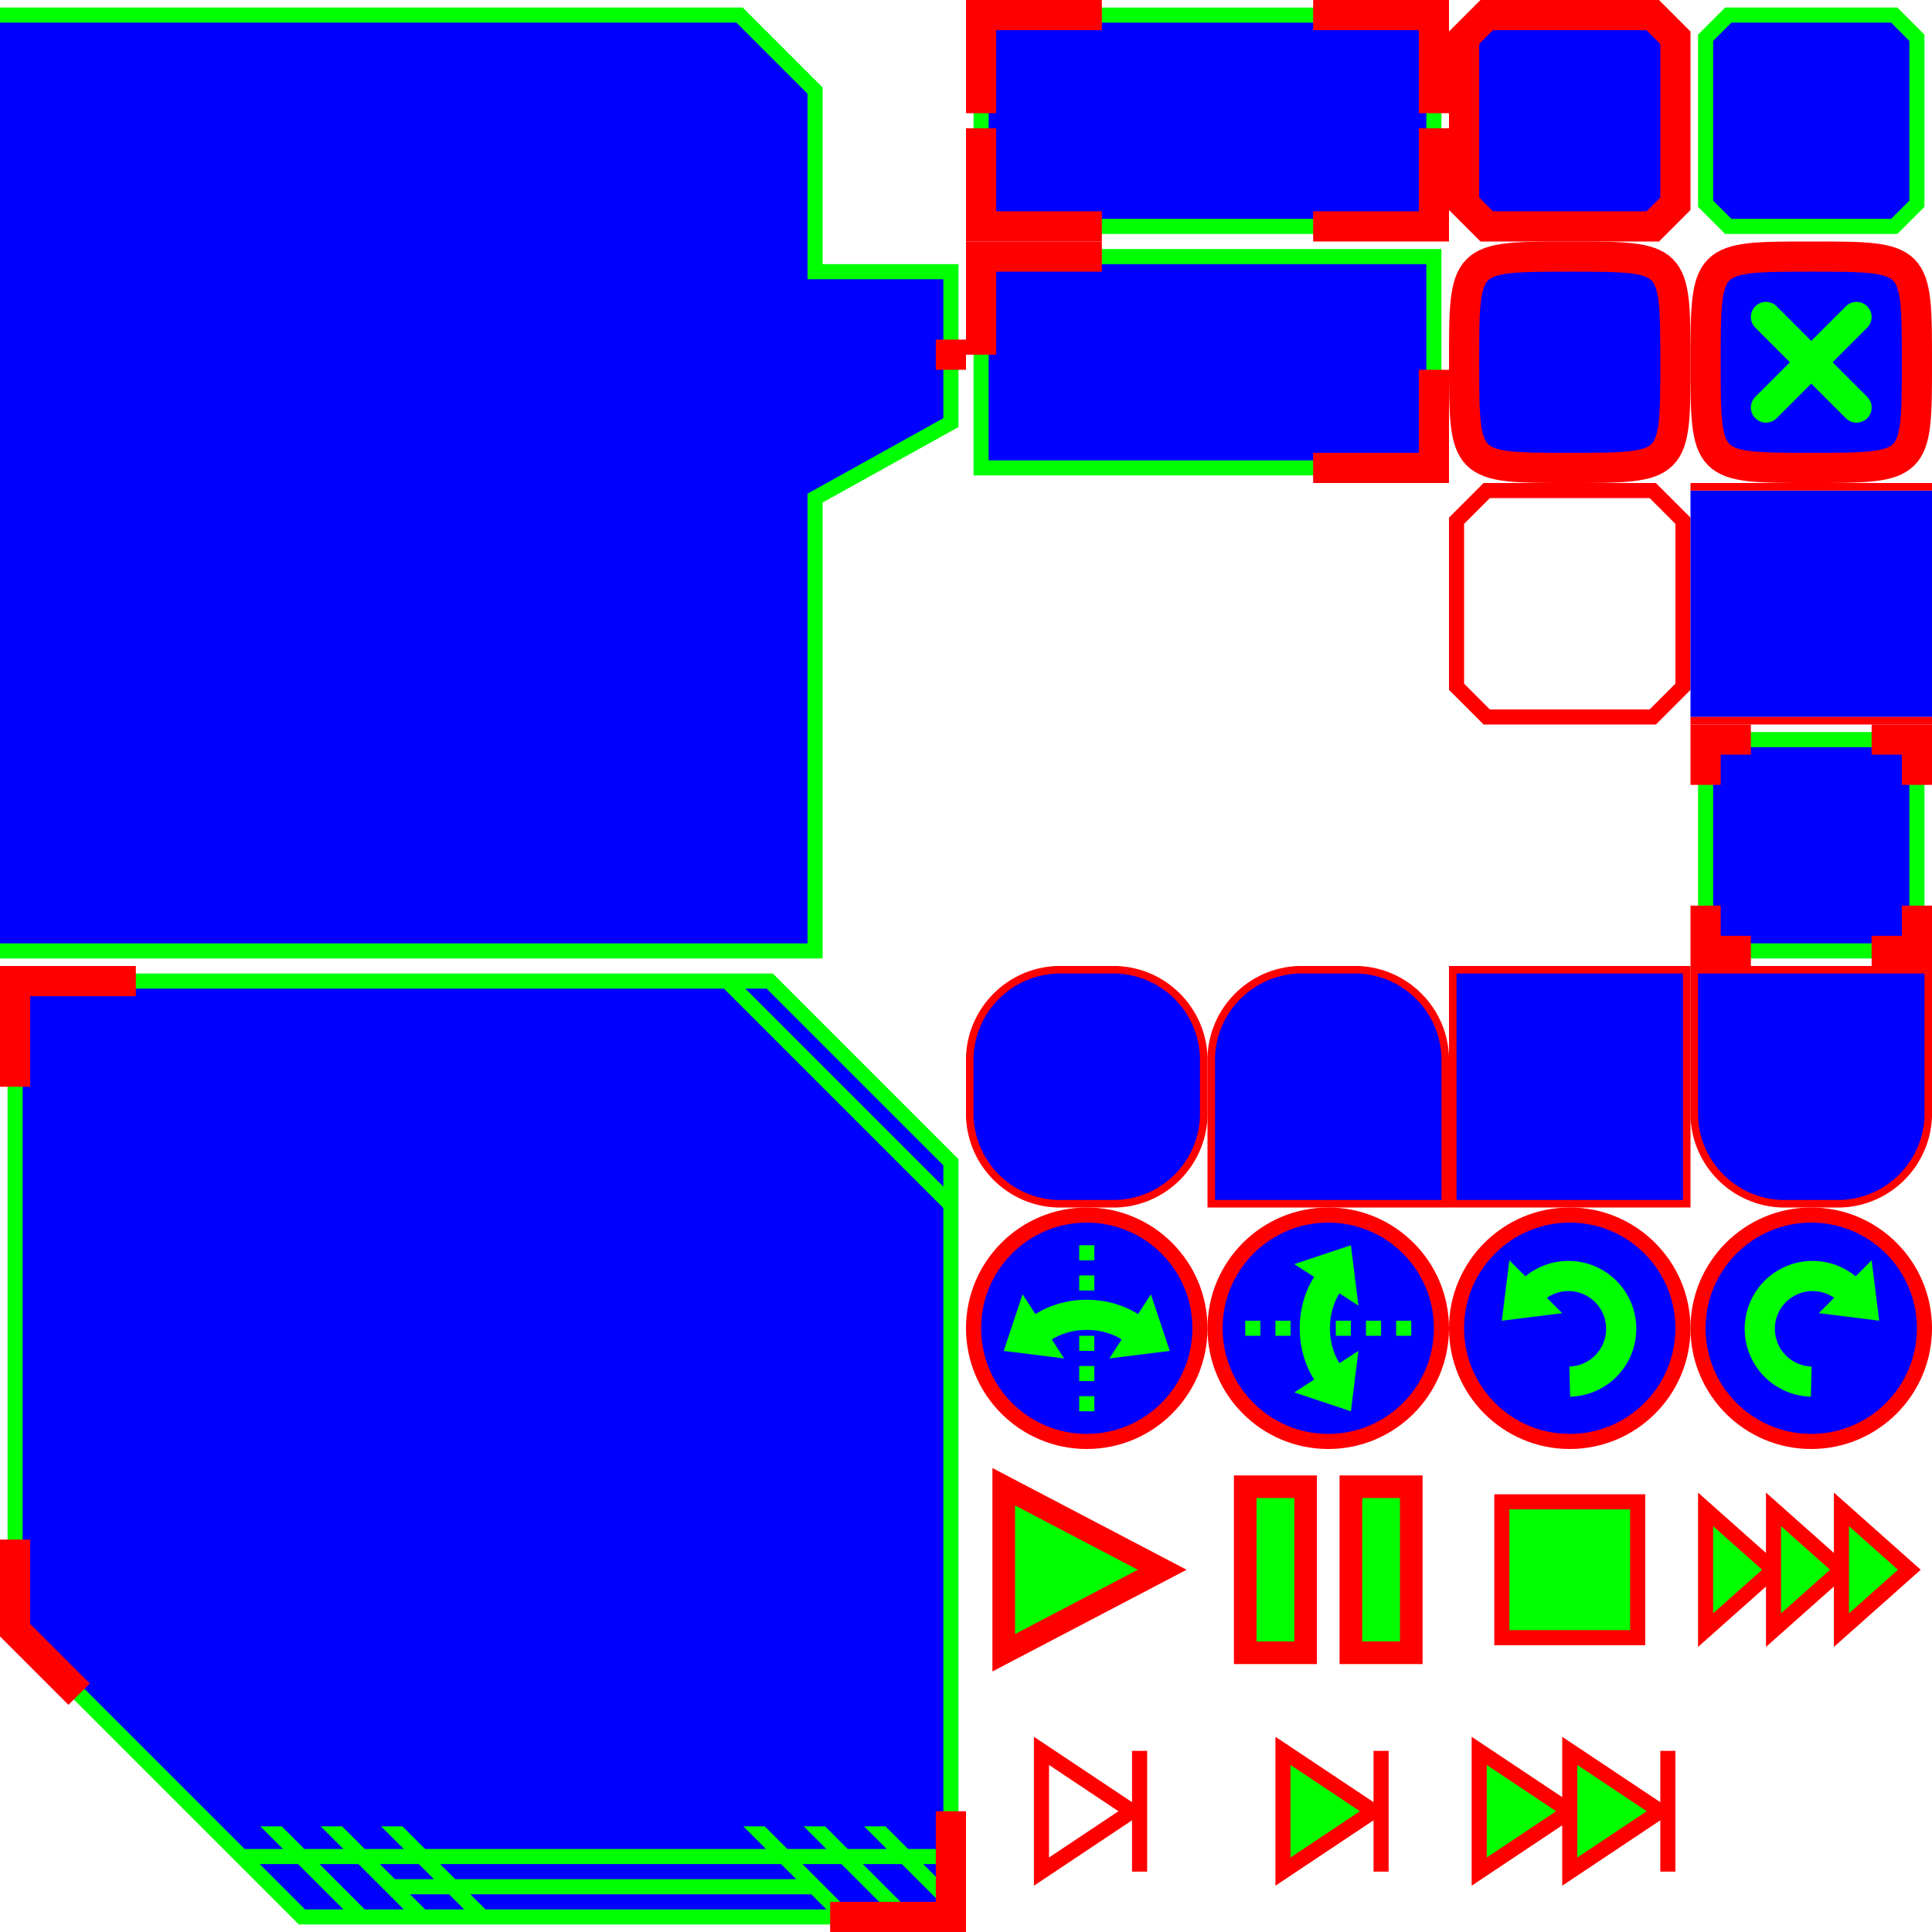
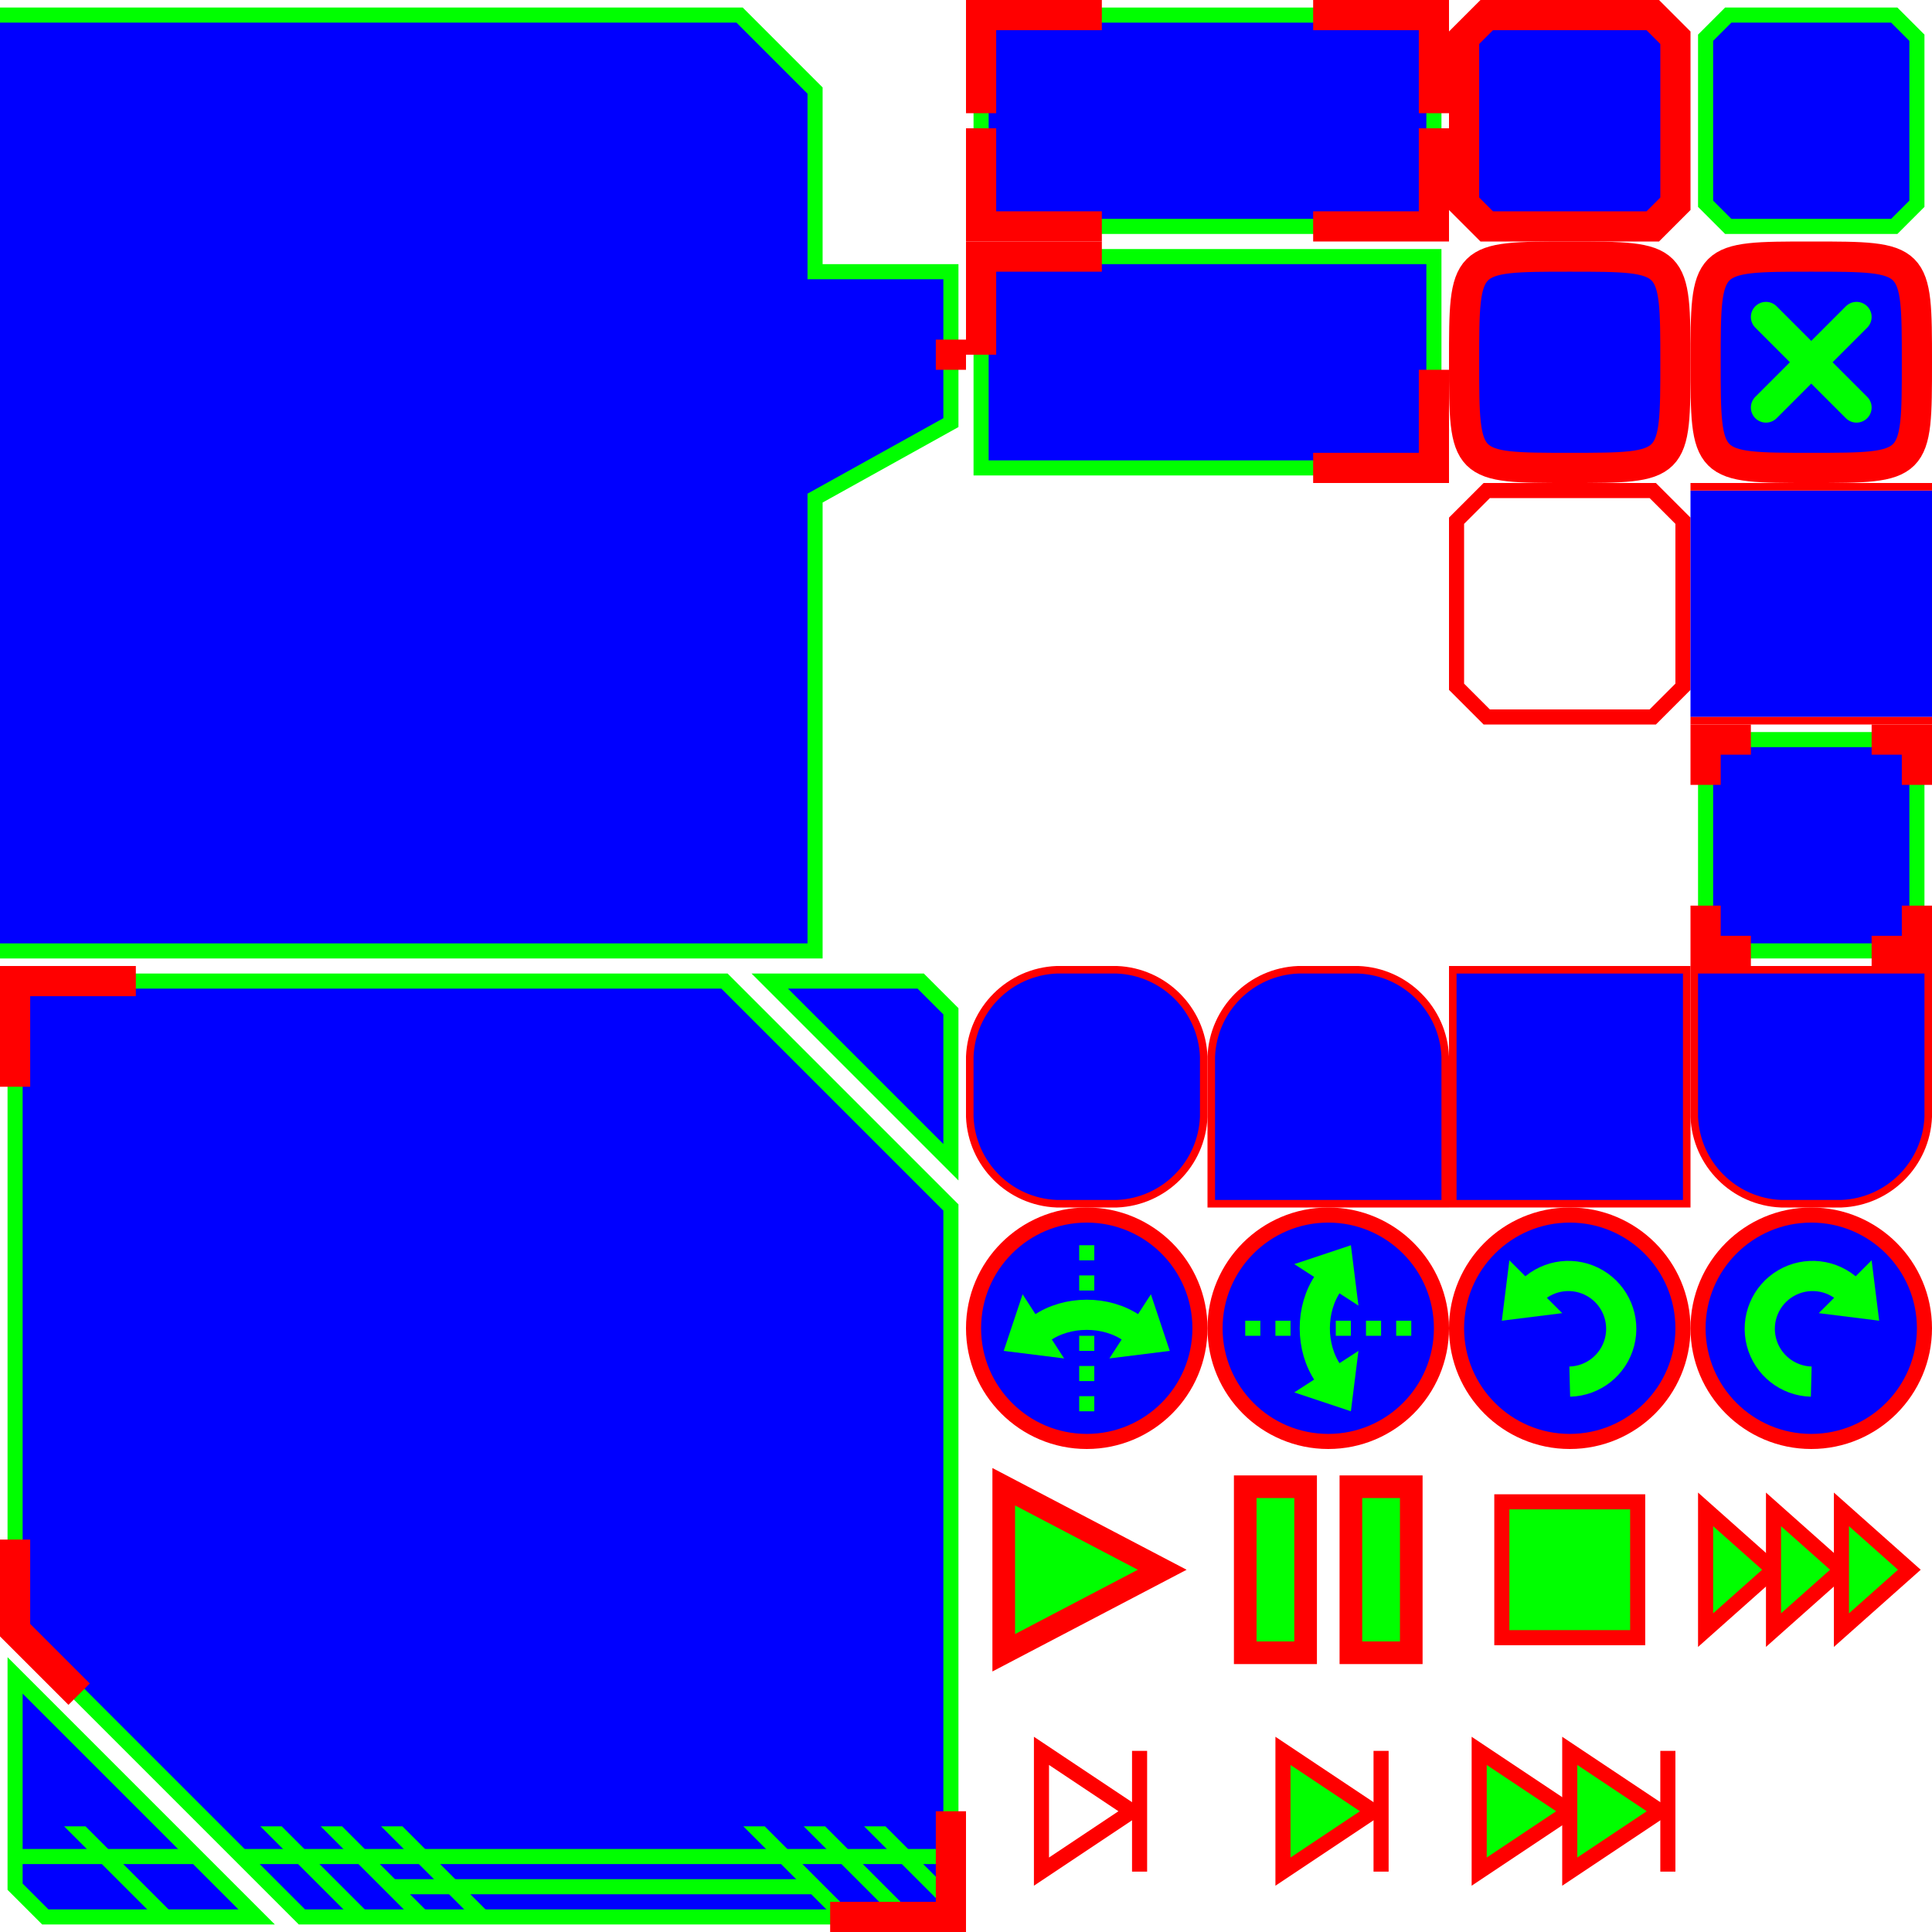
<svg xmlns="http://www.w3.org/2000/svg" version="1.1" width="256" height="256">
  <g transform="translate(0, 0)">
    <path d="M 0,2 L 98,2 L 108,12 V 36 l 18,0 v 20 l -18,10 L 108,126 L 0,126" fill="#00f" stroke="#0f0" stroke-width="2" />
    <path d="M 126,45 v 4" fill="none" stroke="#f00" stroke-width="4" />
  </g>
  <g transform="translate(0, 128)">
-     <path d="M 2,2 H 102 L 126,26 V 126 H 40 L 2,88 z" fill="#00f" stroke="#0f0" stroke-width="2" />
+     <g fill="#00f" stroke="#0f0" stroke-width="2">
+       <path d="M 2,2 H 96 L 126,32 V 126 H 40 L 2,88 Z" />
+       <path d="M 34,126 H 6 L 2,122 V 94 Z" />
+       <path d="M 102,2 H 122 L 126,6 V 26 Z" />
+     </g>
    <g fill="none" stroke="#0f0" stroke-width="2">
+       <path d="M 2,118 H 26" />
      <path d="M 32,118 H 126" />
      <path d="M 52,122 H 108" />
-       <path d="M 96.343,2 L 126,31.657" />
    </g>
    <g transform="translate(38.5, 126) skewX(45) scale(1,12)" fill="#0f0" stroke="none">
+       <rect x="-18" y="-1" width="2.828" height="1" />
      <rect x="8" y="-1" width="2.828" height="1" />
      <rect x="16" y="-1" width="2.828" height="1" />
      <rect x="24" y="-1" width="2.828" height="1" />
      <rect x="72" y="-1" width="2.828" height="1" />
      <rect x="80" y="-1" width="2.828" height="1" />
      <rect x="88" y="-1" width="2.828" height="0.85" />
    </g>
    <g fill="none" stroke="#f00" stroke-width="4">
      <path d="M 2,16 v -14 h 16" />
      <path d="M 126,112 v 14 h -16" />
      <path d="M 2,76 v 12 l 8.485,8.485" />
    </g>
  </g>
  <g transform="translate(128, 0)">
    <rect x="2" y="2" width="60" height="28" fill="#00f" stroke="#0f0" stroke-width="2" />
    <g fill="none" stroke="#f00" stroke-width="4">
      <path d="M 2,15 v -13 h 16" />
      <path d="M 62,15 v -13 h -16" />
      <path d="M 2,17 v 13 h 16" />
      <path d="M 62,17 v 13 h -16" />
    </g>
  </g>
  <g transform="translate(128, 32)">
    <rect x="2" y="2" width="60" height="28" fill="#00f" stroke="#0f0" stroke-width="2" />
    <g fill="none" stroke="#f00" stroke-width="4">
      <path d="M 2,15 v -13 h 16" />
      <path d="M 62,17 v 13 h -16" />
    </g>
  </g>
  <g transform="translate(192, 0)">
    <path d="M 2,5 l 3,-3 h 22 l 3,3 v 22 l -3,3 h -22 l -3,-3 z" fill="#00f" stroke="#f00" stroke-width="4" />
  </g>
  <g transform="translate(224, 0)">
    <path d="M 2,5 l 3,-3 h 22 l 3,3 v 22 l -3,3 h -22 l -3,-3 z" fill="#00f" stroke="#0f0" stroke-width="2" />
  </g>
  <g transform="translate(192, 32)">
    <path d="M 2,16 C 2,2 2,2 16,2 S 30,2 30,16 S 30,30 16,30 S 2,30 2,16" fill="#00f" stroke="#f00" stroke-width="4" />
  </g>
  <g transform="translate(224, 32)">
    <path d="M 2,16 C 2,2 2,2 16,2 S 30,2 30,16 S 30,30 16,30 S 2,30 2,16" fill="#00f" stroke="#f00" stroke-width="4" />
    <path d="M 10,10 l 12,12 M 10,22 l 12,-12" stroke="#0f0" stroke-width="4" stroke-linecap="round" />
  </g>
  <g transform="translate(192, 64)">
    <path d="M 1,5 l 4,-4 h 22 l 4,4 v 22 l -4,4 h -22 l -4,-4 z" fill="none" stroke="#f00" stroke-width="2" />
  </g>
  <g transform="translate(224, 64)">
    <rect x="0" y="1" width="32" height="30" fill="#00f" stroke="none" />
    <g fill="none" stroke="#f00" stroke-width="1">
      <path d="M 0,0.5 h 32" />
      <path d="M 0,31.5 h 32" />
    </g>
  </g>
  <g transform="translate(224, 96)">
    <rect x="2" y="2" width="28" height="28" fill="#00f" stroke="#0f0" stroke-width="2" />
    <g fill="none" stroke="#f00" stroke-width="4">
      <path d="M 2,8 v -6 h 6" />
      <path d="M 30,8 v -6 h -6" />
      <path d="M 2,24 v 6 h 6" />
      <path d="M 30,24 v 6 h -6" />
    </g>
  </g>
  <g transform="translate(128, 128)">
    <path d="M 20,0.5 A 12 12 0 0 1 31.5,12 V 20 A 12 12 0 0 1 20,31.5              H 12 A 12 12 0 0 1 0.5,20 V 12 A 12 12 0 0 1 12,0.5 Z" fill="#00f" stroke="#f00" stroke-width="1" />
  </g>
  <g transform="translate(160, 128)">
    <path d="M 20,0.5 A 12 12 0 0 1 31.5,12 V 31.5 H 0.5              V 12 A 12 12 0 0 1 12,0.5 Z" fill="#00f" stroke="#f00" stroke-width="1" />
  </g>
  <g transform="translate(192, 128)">
    <path d="M 0.5,0.5 H 31.5 V 31.5 H 0.5 Z" fill="#00f" stroke="#f00" stroke-width="1" />
  </g>
  <g transform="translate(224, 128)">
    <path d="M 0.5,0.5 H 31.5 V 20 A 12 12 0 0 1 20,31.5              H 12 A 12 12 0 0 1 0.5,20 Z" fill="#00f" stroke="#f00" stroke-width="1" />
  </g>
  <g transform="translate(128, 160)">
    <circle cx="16" cy="16" r="15" fill="#00f" stroke="#f00" stroke-width="2" />
    <path d="M 22,16 A 9 7 0 0 0 10,16" fill="none" stroke="#0f0" stroke-width="4" />
    <path d="M 5,19 L 7.5,11.5 L 13,20 Z" fill="#0f0" stroke="none" />
    <path d="M 27,19 L 24.5,11.5 L 19,20 Z" fill="#0f0" stroke="none" />
    <path d="M 16,5 V 27" fill="none" stroke="#0f0" stroke-width="2" stroke-dasharray="2 2" />
  </g>
  <g transform="translate(160, 160)">
    <circle cx="16" cy="16" r="15" fill="#00f" stroke="#f00" stroke-width="2" />
    <path d="M 16,22 A 7 9 0 0 1 16,10" fill="none" stroke="#0f0" stroke-width="4" />
    <path d="M 19,5 L 11.5,7.5 L 20,13 Z" fill="#0f0" stroke="none" />
    <path d="M 19,27 L 11.5,24.5 L 20,19 Z" fill="#0f0" stroke="none" />
    <path d="M 5,16 H 27" fill="none" stroke="#0f0" stroke-width="2" stroke-dasharray="2 2" />
  </g>
  <g transform="translate(192, 160)">
    <circle cx="16" cy="16" r="15" fill="#00f" stroke="#f00" stroke-width="2" />
    <path d="M 16,23.071 A 7 7 0 1 0 11,11" fill="none" stroke="#0f0" stroke-width="4" />
    <path d="M 7,15 L 8,7 L 15,14 Z" fill="#0f0" stroke="none" />
  </g>
  <g transform="translate(224, 160)">
    <circle cx="16" cy="16" r="15" fill="#00f" stroke="#f00" stroke-width="2" />
    <path d="M 16,23.071 A 7 7 0 1 1 21,11" fill="none" stroke="#0f0" stroke-width="4" />
    <path d="M 25,15 L 24,7 L 17,14 Z" fill="#0f0" stroke="none" />
  </g>
  <g transform="translate(128, 192)" fill="#0f0" stroke="#f00" stroke-width="3">
    <path d="M 5,5 L 5,27 L 26,16 Z" />
  </g>
  <g transform="translate(160, 192)" fill="#0f0" stroke="#f00" stroke-width="3">
    <rect x="5" y="5" width="8" height="22" />
    <rect x="19" y="5" width="8" height="22" />
  </g>
  <g transform="translate(192, 192)" fill="#0f0" stroke="#f00" stroke-width="2">
    <rect x="7" y="7" width="18" height="18" />
  </g>
  <g transform="translate(224, 192)" fill="#0f0" stroke="#f00" stroke-width="2">
    <path d="M 2,8 l 0,16 l 9,-8 Z" />
    <path d="M 11,8 l 0,16 l 9,-8 Z" />
    <path d="M 20,8 l 0,16 l 9,-8 Z" />
  </g>
  <g transform="translate(128, 224)" fill="none" stroke="#f00" stroke-width="2">
    <path d="M 10,8 L 10,24 L 22,16 Z" />
    <path d="M 23,8 V 24" />
  </g>
  <g transform="translate(160, 224)" fill="#0f0" stroke="#f00" stroke-width="2">
    <path d="M 10,8 L 10,24 L 22,16 Z" />
    <path d="M 23,8 V 24" />
  </g>
  <g transform="translate(192, 224)" fill="#0f0" stroke="#f00" stroke-width="2">
    <path d="M 4,8 L 4,24 L 16,16 Z" />
    <path d="M 16,8 L 16,24 L 28,16 Z" />
    <path d="M 29,8 V 24" />
  </g>
</svg>
